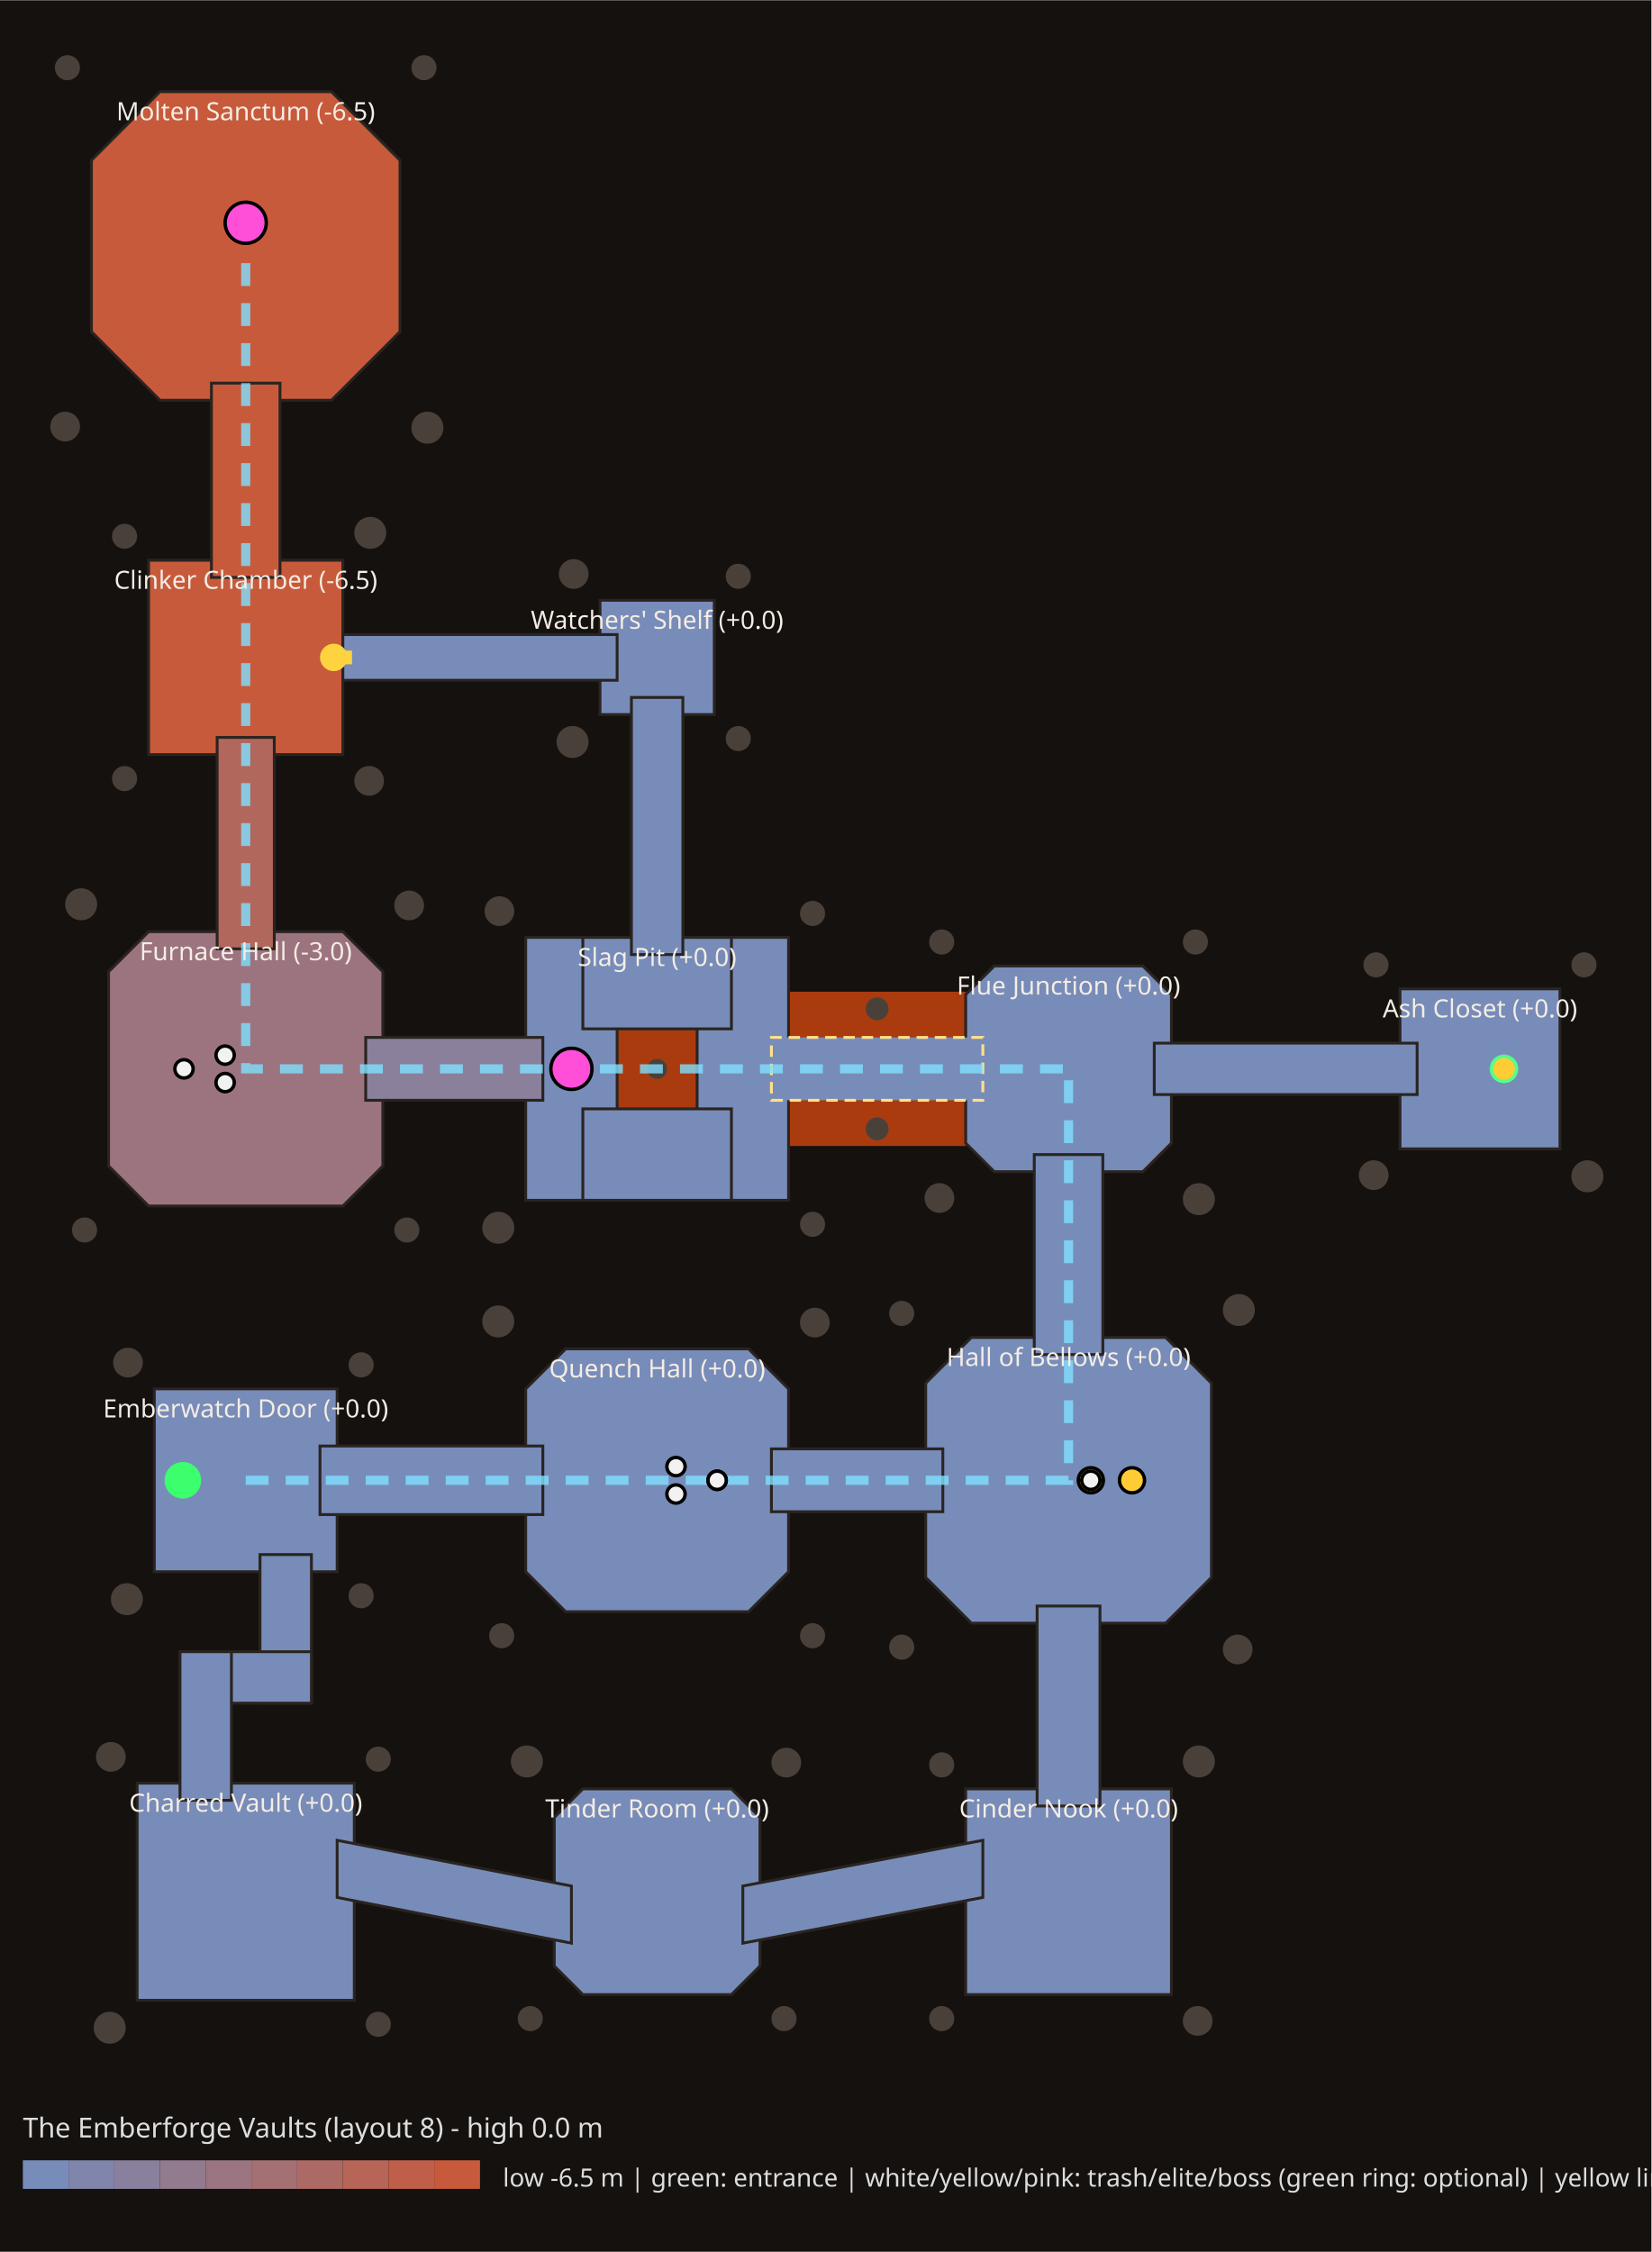
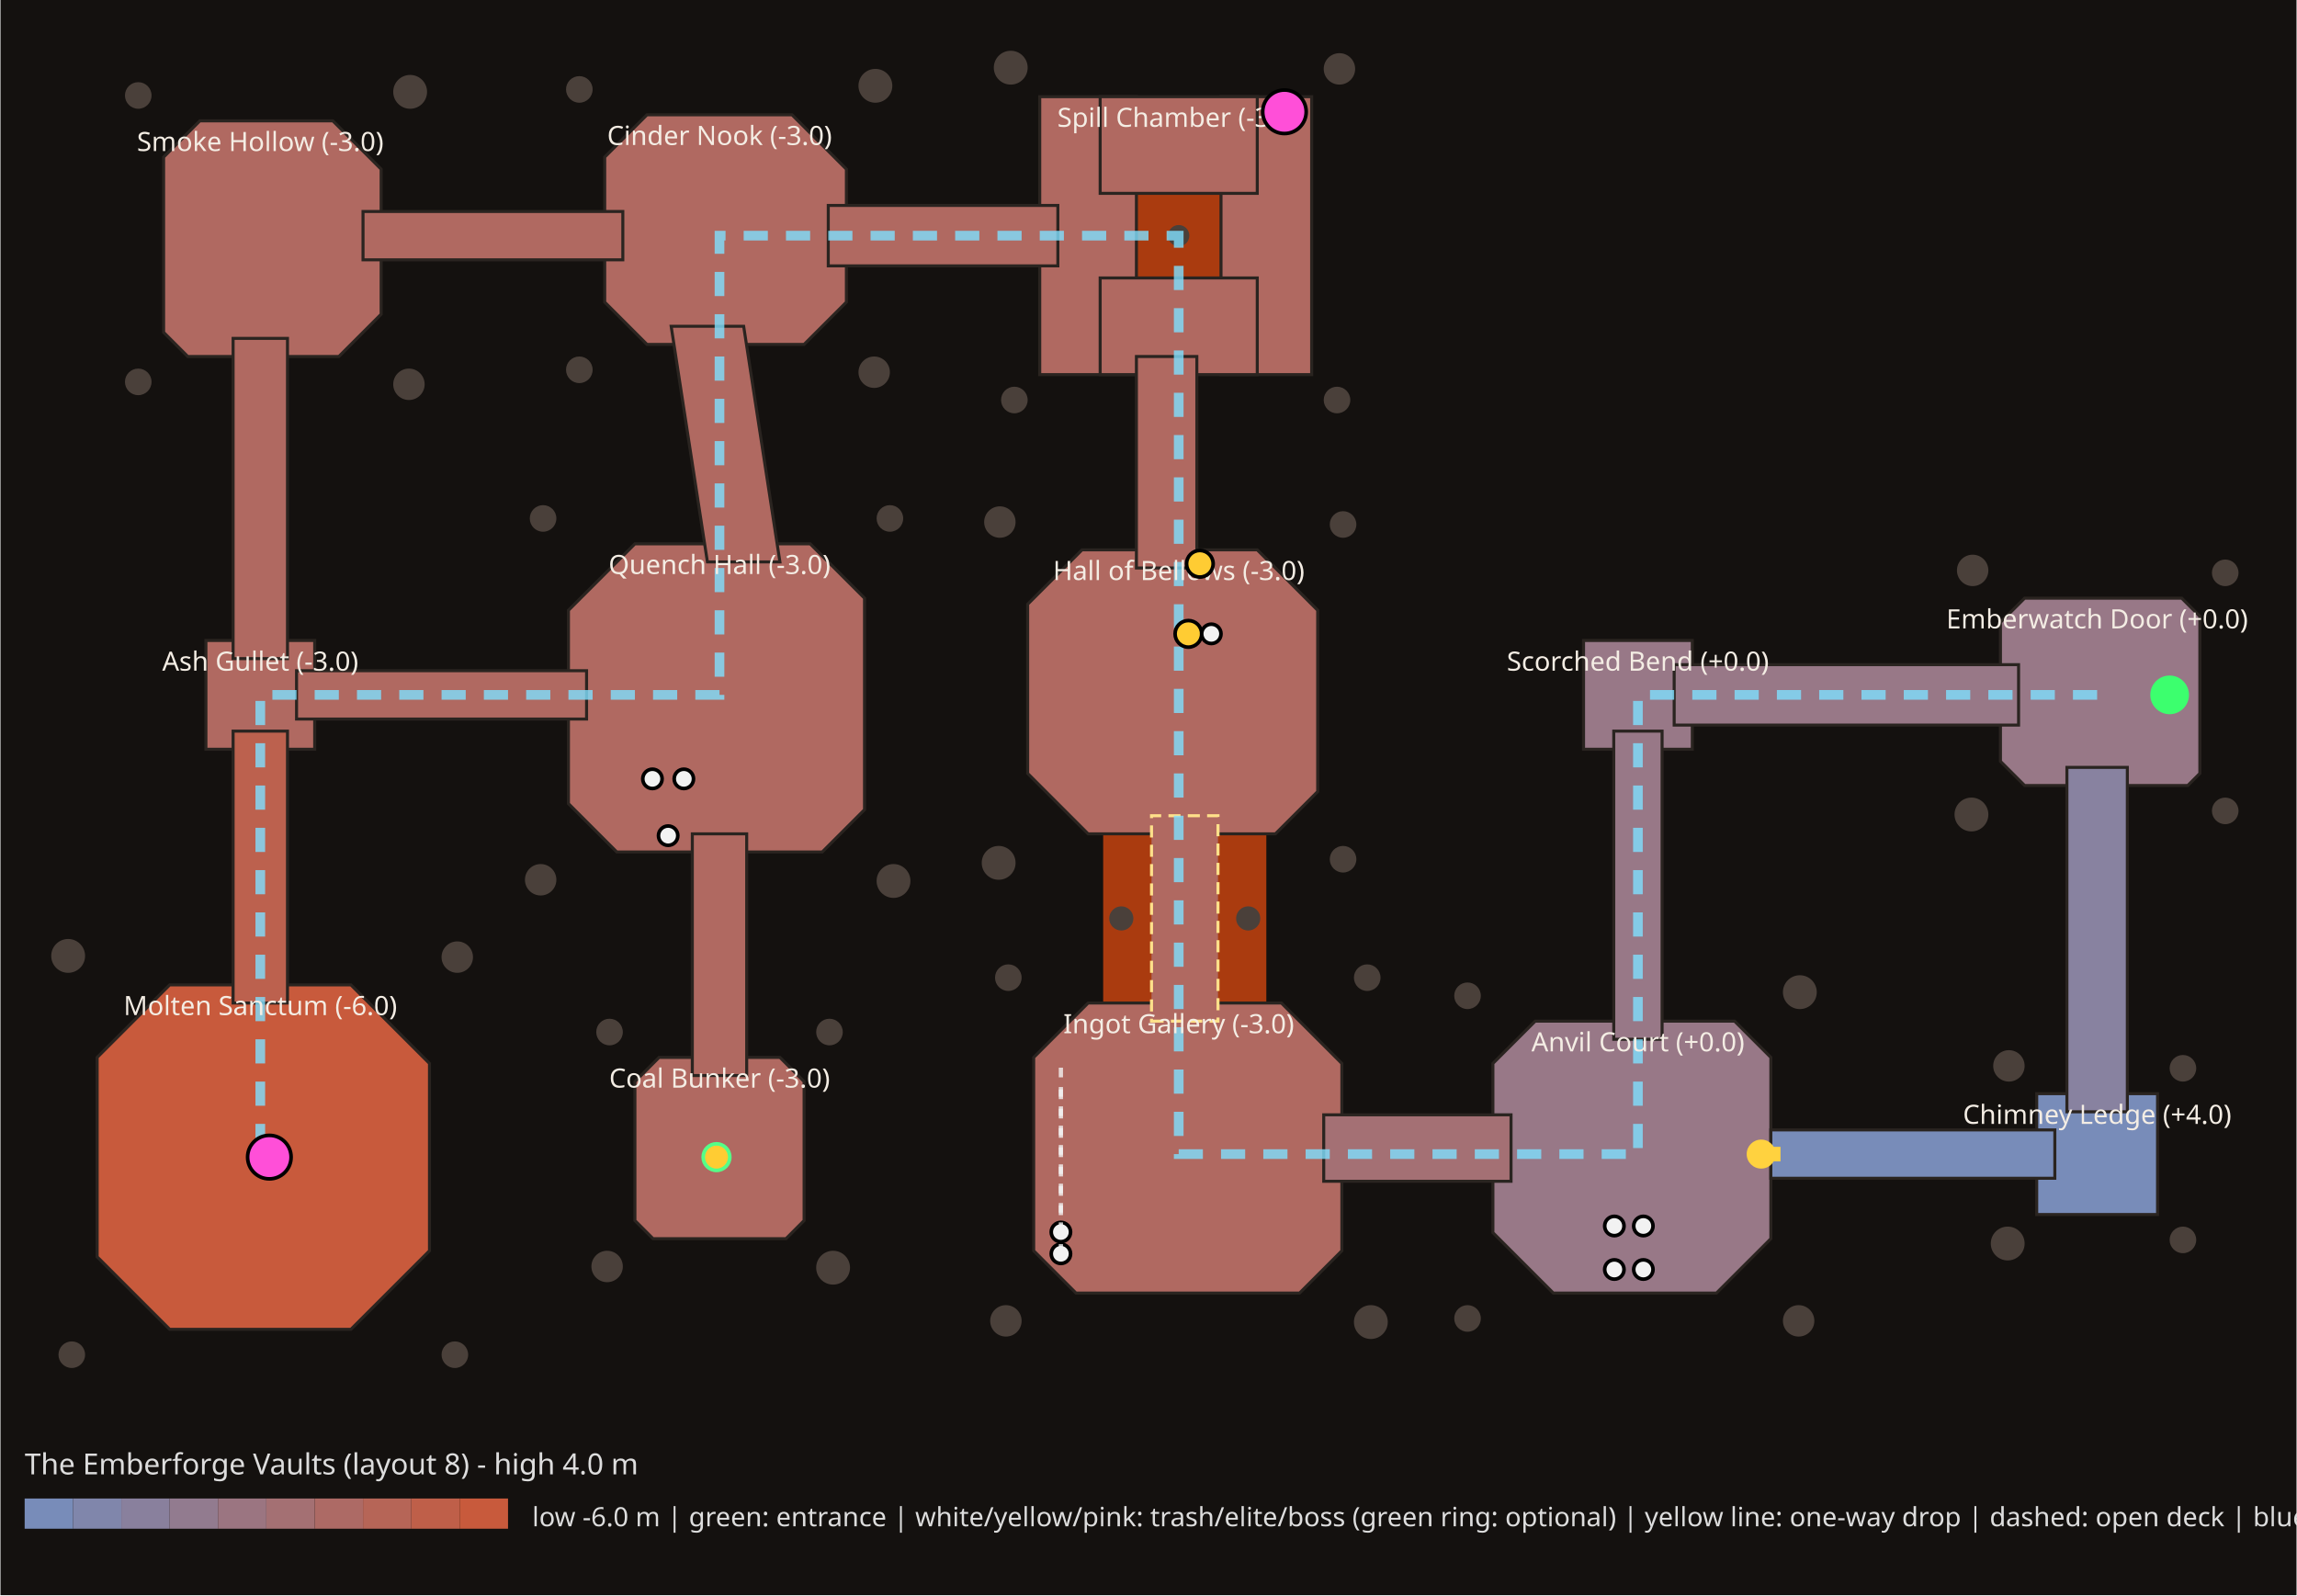
- <svg xmlns="http://www.w3.org/2000/svg" viewBox="0 0 144.5 197.0" width="660" height="900" font-family="sans-serif">
-   <rect x="0" y="0" width="144.5" height="197.0" fill="#14110f" />
-   <polygon points="54.00,97.00 61.00,97.00 61.00,90.00 54.00,90.00" fill="#c4420f" opacity="0.85" />
-   <polygon points="69.00,100.25 84.50,100.25 84.50,86.75 69.00,86.75" fill="#c4420f" opacity="0.85" />
-   <polygon points="13.00,66.00 30.00,66.00 30.00,49.00 13.00,49.00" fill="rgb(200,90,60)" stroke="#2a2420" stroke-width="0.25" />
-   <polygon points="35.00,29.00 35.00,14.00 29.00,8.00 14.00,8.00 8.00,14.00 8.00,29.00 14.00,35.00 29.00,35.00" fill="rgb(200,90,60)" stroke="#2a2420" stroke-width="0.25" />
-   <polygon points="18.50,50.50 24.50,50.50 24.50,33.50 18.50,33.50" fill="rgb(200,90,60)" stroke="#2a2420" stroke-width="0.25" />
-   <polygon points="33.50,102.00 33.50,85.00 30.00,81.50 13.00,81.50 9.50,85.00 9.50,102.00 13.00,105.50 30.00,105.50" fill="rgb(156,116,127)" stroke="#2a2420" stroke-width="0.25" />
-   <polygon points="19.00,83.00 24.00,83.00 24.00,64.50 19.00,64.50" fill="rgb(178,103,93)" stroke="#2a2420" stroke-width="0.25" />
-   <polygon points="13.50,137.50 29.50,137.50 29.50,121.50 13.50,121.50" fill="rgb(120,140,185)" stroke="#2a2420" stroke-width="0.25" />
-   <polygon points="69.00,137.50 69.00,121.50 65.50,118.00 49.50,118.00 46.00,121.50 46.00,137.50 49.50,141.00 65.50,141.00" fill="rgb(120,140,185)" stroke="#2a2420" stroke-width="0.25" />
-   <polygon points="106.00,138.00 106.00,121.00 102.00,117.00 85.00,117.00 81.00,121.00 81.00,138.00 85.00,142.00 102.00,142.00" fill="rgb(120,140,185)" stroke="#2a2420" stroke-width="0.25" />
-   <polygon points="102.50,100.00 102.50,87.00 100.00,84.50 87.00,84.50 84.50,87.00 84.50,100.00 87.00,102.50 100.00,102.50" fill="rgb(120,140,185)" stroke="#2a2420" stroke-width="0.25" />
-   <polygon points="46.00,105.00 54.00,105.00 54.00,82.00 46.00,82.00" fill="rgb(120,140,185)" stroke="#2a2420" stroke-width="0.25" />
-   <polygon points="61.00,105.00 69.00,105.00 69.00,82.00 61.00,82.00" fill="rgb(120,140,185)" stroke="#2a2420" stroke-width="0.25" />
-   <polygon points="51.00,90.00 64.00,90.00 64.00,82.00 51.00,82.00" fill="rgb(120,140,185)" stroke="#2a2420" stroke-width="0.25" />
-   <polygon points="51.00,105.00 64.00,105.00 64.00,97.00 51.00,97.00" fill="rgb(120,140,185)" stroke="#2a2420" stroke-width="0.25" />
-   <polygon points="12.00,175.00 31.00,175.00 31.00,156.00 12.00,156.00" fill="rgb(120,140,185)" stroke="#2a2420" stroke-width="0.25" />
-   <polygon points="66.50,172.00 66.50,159.00 64.00,156.50 51.00,156.50 48.50,159.00 48.50,172.00 51.00,174.50 64.00,174.50" fill="rgb(120,140,185)" stroke="#2a2420" stroke-width="0.25" />
-   <polygon points="84.50,174.50 102.50,174.50 102.50,156.50 84.50,156.50" fill="rgb(120,140,185)" stroke="#2a2420" stroke-width="0.25" />
-   <polygon points="122.50,100.50 136.50,100.50 136.50,86.50 122.50,86.50" fill="rgb(120,140,185)" stroke="#2a2420" stroke-width="0.25" />
-   <polygon points="52.50,62.50 62.50,62.50 62.50,52.50 52.50,52.50" fill="rgb(120,140,185)" stroke="#2a2420" stroke-width="0.25" />
-   <polygon points="28.00,132.50 47.50,132.50 47.50,126.50 28.00,126.50" fill="rgb(120,140,185)" stroke="#2a2420" stroke-width="0.25" />
-   <polygon points="67.50,132.25 82.50,132.25 82.50,126.75 67.50,126.75" fill="rgb(120,140,185)" stroke="#2a2420" stroke-width="0.25" />
-   <polygon points="90.50,118.50 96.50,118.50 96.50,101.00 90.50,101.00" fill="rgb(120,140,185)" stroke="#2a2420" stroke-width="0.25" />
-   <polygon points="67.50,96.25 86.00,96.25 86.00,90.75 67.50,90.75" fill="rgb(120,140,185)" stroke="#ffe08a" stroke-width="0.25" stroke-dasharray="1,0.6" />
-   <polygon points="32.00,96.25 47.50,96.25 47.50,90.75 32.00,90.75" fill="rgb(138,128,156)" stroke="#2a2420" stroke-width="0.25" />
-   <polygon points="22.75,149.00 27.25,149.00 27.25,136.00 22.75,136.00" fill="rgb(120,140,185)" stroke="#2a2420" stroke-width="0.25" />
-   <polygon points="15.75,149.00 27.25,149.00 27.25,144.50 15.75,144.50" fill="rgb(120,140,185)" stroke="#2a2420" stroke-width="0.25" />
-   <polygon points="15.75,157.50 20.25,157.50 20.25,144.50 15.75,144.50" fill="rgb(120,140,185)" stroke="#2a2420" stroke-width="0.25" />
-   <polygon points="29.50,166.00 50.00,170.00 50.00,165.00 29.50,161.00" fill="rgb(120,140,185)" stroke="#2a2420" stroke-width="0.25" />
-   <polygon points="65.00,170.00 86.00,166.00 86.00,161.00 65.00,165.00" fill="rgb(120,140,185)" stroke="#2a2420" stroke-width="0.25" />
-   <polygon points="90.75,158.00 96.25,158.00 96.25,140.50 90.75,140.50" fill="rgb(120,140,185)" stroke="#2a2420" stroke-width="0.25" />
-   <polygon points="101.00,95.75 124.00,95.75 124.00,91.25 101.00,91.25" fill="rgb(120,140,185)" stroke="#2a2420" stroke-width="0.25" />
-   <polygon points="55.25,83.50 59.75,83.50 59.75,61.00 55.25,61.00" fill="rgb(120,140,185)" stroke="#2a2420" stroke-width="0.25" />
-   <polygon points="30.00,59.50 54.00,59.50 54.00,55.50 30.00,55.50" fill="rgb(120,140,185)" stroke="#2a2420" stroke-width="0.25" />
-   <circle cx="31.60" cy="119.40" r="1.10" fill="#4a403a" />
-   <circle cx="11.20" cy="119.20" r="1.30" fill="#4a403a" />
-   <circle cx="11.10" cy="139.90" r="1.40" fill="#4a403a" />
-   <circle cx="31.60" cy="139.60" r="1.10" fill="#4a403a" />
-   <circle cx="71.30" cy="115.70" r="1.30" fill="#4a403a" />
-   <circle cx="43.60" cy="115.60" r="1.40" fill="#4a403a" />
-   <circle cx="43.90" cy="143.10" r="1.10" fill="#4a403a" />
-   <circle cx="71.10" cy="143.10" r="1.10" fill="#4a403a" />
-   <circle cx="108.40" cy="114.60" r="1.40" fill="#4a403a" />
-   <circle cx="78.90" cy="114.90" r="1.10" fill="#4a403a" />
-   <circle cx="78.90" cy="144.10" r="1.10" fill="#4a403a" />
-   <circle cx="108.30" cy="144.30" r="1.30" fill="#4a403a" />
-   <circle cx="104.60" cy="82.40" r="1.10" fill="#4a403a" />
-   <circle cx="82.40" cy="82.40" r="1.10" fill="#4a403a" />
-   <circle cx="82.20" cy="104.80" r="1.30" fill="#4a403a" />
-   <circle cx="104.90" cy="104.90" r="1.40" fill="#4a403a" />
-   <circle cx="57.50" cy="93.50" r="0.88" fill="#4a403a" />
-   <circle cx="71.10" cy="79.90" r="1.10" fill="#4a403a" />
-   <circle cx="43.70" cy="79.70" r="1.30" fill="#4a403a" />
-   <circle cx="43.60" cy="107.40" r="1.40" fill="#4a403a" />
-   <circle cx="71.10" cy="107.10" r="1.10" fill="#4a403a" />
-   <circle cx="35.80" cy="79.20" r="1.30" fill="#4a403a" />
-   <circle cx="7.10" cy="79.10" r="1.40" fill="#4a403a" />
-   <circle cx="7.40" cy="107.60" r="1.10" fill="#4a403a" />
-   <circle cx="35.60" cy="107.60" r="1.10" fill="#4a403a" />
-   <circle cx="32.40" cy="46.60" r="1.40" fill="#4a403a" />
-   <circle cx="10.90" cy="46.90" r="1.10" fill="#4a403a" />
-   <circle cx="10.90" cy="68.10" r="1.10" fill="#4a403a" />
-   <circle cx="32.30" cy="68.30" r="1.30" fill="#4a403a" />
-   <circle cx="37.10" cy="5.90" r="1.10" fill="#4a403a" />
-   <circle cx="5.90" cy="5.90" r="1.10" fill="#4a403a" />
-   <circle cx="5.70" cy="37.30" r="1.30" fill="#4a403a" />
-   <circle cx="37.40" cy="37.40" r="1.40" fill="#4a403a" />
-   <circle cx="33.10" cy="153.90" r="1.10" fill="#4a403a" />
-   <circle cx="9.70" cy="153.70" r="1.30" fill="#4a403a" />
-   <circle cx="9.60" cy="177.40" r="1.40" fill="#4a403a" />
-   <circle cx="33.10" cy="177.10" r="1.10" fill="#4a403a" />
-   <circle cx="68.80" cy="154.20" r="1.30" fill="#4a403a" />
-   <circle cx="46.10" cy="154.10" r="1.40" fill="#4a403a" />
-   <circle cx="46.40" cy="176.60" r="1.10" fill="#4a403a" />
-   <circle cx="68.60" cy="176.60" r="1.10" fill="#4a403a" />
-   <circle cx="104.90" cy="154.10" r="1.40" fill="#4a403a" />
-   <circle cx="82.40" cy="154.40" r="1.10" fill="#4a403a" />
-   <circle cx="82.40" cy="176.60" r="1.10" fill="#4a403a" />
-   <circle cx="104.80" cy="176.80" r="1.30" fill="#4a403a" />
-   <circle cx="138.60" cy="84.40" r="1.10" fill="#4a403a" />
-   <circle cx="120.40" cy="84.40" r="1.10" fill="#4a403a" />
-   <circle cx="120.20" cy="102.80" r="1.30" fill="#4a403a" />
-   <circle cx="138.90" cy="102.90" r="1.40" fill="#4a403a" />
-   <circle cx="64.60" cy="50.40" r="1.10" fill="#4a403a" />
-   <circle cx="50.20" cy="50.20" r="1.30" fill="#4a403a" />
-   <circle cx="50.10" cy="64.90" r="1.40" fill="#4a403a" />
-   <circle cx="64.60" cy="64.60" r="1.10" fill="#4a403a" />
-   <circle cx="76.75" cy="88.25" r="1.00" fill="#4a403a" />
-   <circle cx="76.75" cy="98.75" r="1.00" fill="#4a403a" />
-   <line x1="30.80" y1="57.50" x2="29.20" y2="57.50" stroke="#ffd23f" stroke-width="1.2" />
-   <circle cx="29.20" cy="57.50" r="1.2" fill="#ffd23f" />
-   <polyline points="21.50,129.50 57.50,129.50 93.50,129.50 93.50,93.50 57.50,93.50 21.50,93.50 21.50,57.50 21.50,21.50" fill="none" stroke="#7fe0ff" stroke-width="0.8" stroke-dasharray="2,1.5" opacity="0.8" />
-   <text x="21.50" y="124.00" font-size="2.2" fill="#f4ede4" text-anchor="middle">Emberwatch Door (+0.0)</text>
-   <text x="57.50" y="120.50" font-size="2.2" fill="#f4ede4" text-anchor="middle">Quench Hall (+0.0)</text>
-   <text x="93.50" y="119.50" font-size="2.2" fill="#f4ede4" text-anchor="middle">Hall of Bellows (+0.0)</text>
-   <text x="93.50" y="87.00" font-size="2.2" fill="#f4ede4" text-anchor="middle">Flue Junction (+0.0)</text>
-   <text x="57.50" y="84.50" font-size="2.2" fill="#f4ede4" text-anchor="middle">Slag Pit (+0.0)</text>
-   <text x="21.50" y="84.00" font-size="2.2" fill="#f4ede4" text-anchor="middle">Furnace Hall (-3.0)</text>
-   <text x="21.50" y="51.50" font-size="2.2" fill="#f4ede4" text-anchor="middle">Clinker Chamber (-6.5)</text>
-   <text x="21.50" y="10.50" font-size="2.2" fill="#f4ede4" text-anchor="middle">Molten Sanctum (-6.5)</text>
-   <text x="21.50" y="158.50" font-size="2.2" fill="#f4ede4" text-anchor="middle">Charred Vault (+0.0)</text>
-   <text x="57.50" y="159.00" font-size="2.2" fill="#f4ede4" text-anchor="middle">Tinder Room (+0.0)</text>
-   <text x="93.50" y="159.00" font-size="2.2" fill="#f4ede4" text-anchor="middle">Cinder Nook (+0.0)</text>
-   <text x="129.50" y="89.00" font-size="2.2" fill="#f4ede4" text-anchor="middle">Ash Closet (+0.0)</text>
-   <text x="57.50" y="55.00" font-size="2.2" fill="#f4ede4" text-anchor="middle">Watchers' Shelf (+0.0)</text>
-   <circle cx="59.15" cy="130.70" r="0.8" fill="#f2f2f2" stroke="#000" stroke-width="0.3" />
-   <circle cx="59.15" cy="128.30" r="0.8" fill="#f2f2f2" stroke="#000" stroke-width="0.3" />
-   <circle cx="62.75" cy="129.50" r="0.8" fill="#f2f2f2" stroke="#000" stroke-width="0.3" />
-   <circle cx="62.75" cy="129.50" r="0.8" fill="#f2f2f2" stroke="#000" stroke-width="0.3" />
-   <circle cx="95.45" cy="129.50" r="1.1" fill="#ffcc33" stroke="#000" stroke-width="0.3" />
-   <circle cx="95.45" cy="129.50" r="0.8" fill="#f2f2f2" stroke="#000" stroke-width="0.3" />
-   <circle cx="99.05" cy="129.50" r="1.1" fill="#ffcc33" stroke="#000" stroke-width="0.3" />
-   <circle cx="131.60" cy="93.50" r="1.1" fill="#ffcc33" stroke="#55ff88" stroke-width="0.3" />
-   <circle cx="50.00" cy="93.50" r="1.8" fill="#ff4fd8" stroke="#000" stroke-width="0.3" />
-   <circle cx="19.70" cy="92.30" r="0.8" fill="#f2f2f2" stroke="#000" stroke-width="0.3" />
-   <circle cx="19.70" cy="94.70" r="0.8" fill="#f2f2f2" stroke="#000" stroke-width="0.3" />
-   <circle cx="16.10" cy="93.50" r="0.8" fill="#f2f2f2" stroke="#000" stroke-width="0.3" />
-   <circle cx="21.50" cy="19.47" r="1.8" fill="#ff4fd8" stroke="#000" stroke-width="0.3" />
-   <circle cx="16.00" cy="129.50" r="1.6" fill="#3cff6e" />
-   <text x="2" y="187.0" font-size="2.4" fill="#ddd">The Emberforge Vaults (layout 8) - high 0.0 m</text>
-   <rect x="2.0" y="189.0" width="4" height="2.5" fill="rgb(120,140,185)" />
-   <rect x="6.0" y="189.0" width="4" height="2.5" fill="rgb(128,134,171)" />
-   <rect x="10.0" y="189.0" width="4" height="2.5" fill="rgb(137,128,157)" />
-   <rect x="14.0" y="189.0" width="4" height="2.5" fill="rgb(146,123,143)" />
-   <rect x="18.0" y="189.0" width="4" height="2.5" fill="rgb(155,117,129)" />
-   <rect x="22.0" y="189.0" width="4" height="2.5" fill="rgb(164,112,115)" />
-   <rect x="26.0" y="189.0" width="4" height="2.5" fill="rgb(173,106,101)" />
-   <rect x="30.0" y="189.0" width="4" height="2.5" fill="rgb(182,101,87)" />
-   <rect x="34.0" y="189.0" width="4" height="2.5" fill="rgb(191,95,73)" />
-   <rect x="38.0" y="189.0" width="4" height="2.5" fill="rgb(200,90,60)" />
-   <text x="44" y="191.3" font-size="2.2" fill="#ddd">low -6.5 m | green: entrance | white/yellow/pink: trash/elite/boss (green ring: optional) | yellow line: one-way drop | dashed: open deck | blue dashes: main route</text>
+ <svg xmlns="http://www.w3.org/2000/svg" viewBox="0 0 190.0 132.0" width="900" height="625" font-family="sans-serif">
+   <rect x="0" y="0" width="190.0" height="132.0" fill="#14110f" />
+   <polygon points="94.00,23.00 101.00,23.00 101.00,16.00 94.00,16.00" fill="#c4420f" opacity="0.85" />
+   <polygon points="91.25,83.00 104.75,83.00 104.75,69.00 91.25,69.00" fill="#c4420f" opacity="0.85" />
+   <polygon points="35.50,103.50 35.50,88.00 29.00,81.50 14.00,81.50 8.00,87.50 8.00,104.00 14.00,110.00 29.00,110.00" fill="rgb(200,90,60)" stroke="#2a2420" stroke-width="0.25" />
+   <polygon points="111.00,103.50 111.00,88.00 106.00,83.00 90.00,83.00 85.50,87.50 85.50,103.50 89.00,107.00 107.50,107.00" fill="rgb(176,105,97)" stroke="#2a2420" stroke-width="0.25" />
+   <polygon points="109.00,65.50 109.00,50.50 104.00,45.50 89.50,45.50 85.00,50.00 85.00,64.00 90.00,69.00 105.50,69.00" fill="rgb(176,105,97)" stroke="#2a2420" stroke-width="0.25" />
+   <polygon points="86.00,31.00 94.00,31.00 94.00,8.00 86.00,8.00" fill="rgb(176,105,97)" stroke="#2a2420" stroke-width="0.25" />
+   <polygon points="101.00,31.00 108.50,31.00 108.50,8.00 101.00,8.00" fill="rgb(176,105,97)" stroke="#2a2420" stroke-width="0.25" />
+   <polygon points="91.00,16.00 104.00,16.00 104.00,8.00 91.00,8.00" fill="rgb(176,105,97)" stroke="#2a2420" stroke-width="0.25" />
+   <polygon points="91.00,31.00 104.00,31.00 104.00,23.00 91.00,23.00" fill="rgb(176,105,97)" stroke="#2a2420" stroke-width="0.25" />
+   <polygon points="70.00,25.00 70.00,14.00 65.50,9.50 53.50,9.50 50.00,13.00 50.00,25.00 53.50,28.50 66.50,28.50" fill="rgb(176,105,97)" stroke="#2a2420" stroke-width="0.25" />
+   <polygon points="71.50,67.00 71.50,49.50 67.00,45.00 52.50,45.00 47.00,50.50 47.00,66.50 51.00,70.50 68.00,70.50" fill="rgb(176,105,97)" stroke="#2a2420" stroke-width="0.25" />
+   <polygon points="17.00,62.00 26.00,62.00 26.00,53.00 17.00,53.00" fill="rgb(176,105,97)" stroke="#2a2420" stroke-width="0.25" />
+   <polygon points="31.50,26.00 31.50,14.00 27.50,10.00 16.50,10.00 13.50,13.00 13.50,27.50 15.50,29.50 28.00,29.50" fill="rgb(176,105,97)" stroke="#2a2420" stroke-width="0.25" />
+   <polygon points="66.50,101.00 66.50,89.50 64.50,87.50 54.50,87.50 52.50,89.50 52.50,101.00 54.00,102.50 65.00,102.50" fill="rgb(176,105,97)" stroke="#2a2420" stroke-width="0.25" />
+   <polygon points="95.25,84.50 100.75,84.50 100.75,67.50 95.25,67.50" fill="rgb(176,105,97)" stroke="#ffe08a" stroke-width="0.25" stroke-dasharray="1,0.6" />
+   <polygon points="94.00,47.00 99.00,47.00 99.00,29.50 94.00,29.50" fill="rgb(176,105,97)" stroke="#2a2420" stroke-width="0.25" />
+   <polygon points="68.50,22.00 87.50,22.00 87.50,17.00 68.50,17.00" fill="rgb(176,105,97)" stroke="#2a2420" stroke-width="0.25" />
+   <polygon points="55.50,27.00 58.50,46.50 64.50,46.50 61.50,27.00" fill="rgb(176,105,97)" stroke="#2a2420" stroke-width="0.25" />
+   <polygon points="24.50,59.50 48.50,59.50 48.50,55.50 24.50,55.50" fill="rgb(176,105,97)" stroke="#2a2420" stroke-width="0.25" />
+   <polygon points="19.25,83.00 23.75,83.00 23.75,60.50 19.25,60.50" fill="rgb(188,97,78)" stroke="#2a2420" stroke-width="0.25" />
+   <polygon points="30.00,21.50 51.50,21.50 51.50,17.50 30.00,17.50" fill="rgb(176,105,97)" stroke="#2a2420" stroke-width="0.25" />
+   <polygon points="19.25,54.50 23.75,54.50 23.75,28.00 19.25,28.00" fill="rgb(176,105,97)" stroke="#2a2420" stroke-width="0.25" />
+   <polygon points="57.25,89.00 61.75,89.00 61.75,69.00 57.25,69.00" fill="rgb(176,105,97)" stroke="#2a2420" stroke-width="0.25" />
+   <polygon points="182.00,64.00 182.00,51.00 180.50,49.50 167.50,49.50 165.50,51.50 165.50,63.00 167.50,65.00 181.00,65.00" fill="rgb(152,120,135)" stroke="#2a2420" stroke-width="0.25" />
+   <polygon points="131.00,62.00 140.00,62.00 140.00,53.00 131.00,53.00" fill="rgb(152,120,135)" stroke="#2a2420" stroke-width="0.25" />
+   <polygon points="146.50,102.50 146.50,87.50 143.50,84.50 127.00,84.50 123.50,88.00 123.50,102.00 128.50,107.00 142.00,107.00" fill="rgb(152,120,135)" stroke="#2a2420" stroke-width="0.25" />
+   <polygon points="138.50,60.00 167.00,60.00 167.00,55.00 138.50,55.00" fill="rgb(152,120,135)" stroke="#2a2420" stroke-width="0.25" />
+   <polygon points="133.50,86.00 137.50,86.00 137.50,60.50 133.50,60.50" fill="rgb(152,120,135)" stroke="#2a2420" stroke-width="0.25" />
+   <polygon points="109.50,97.75 125.00,97.75 125.00,92.25 109.50,92.25" fill="rgb(164,112,116)" stroke="#2a2420" stroke-width="0.25" />
+   <polygon points="168.50,100.50 178.50,100.50 178.50,90.50 168.50,90.50" fill="rgb(120,140,185)" stroke="#2a2420" stroke-width="0.25" />
+   <polygon points="171.00,92.00 176.00,92.00 176.00,63.50 171.00,63.50" fill="rgb(136,130,160)" stroke="#2a2420" stroke-width="0.25" />
+   <polygon points="146.50,97.50 170.00,97.50 170.00,93.50 146.50,93.50" fill="rgb(120,140,185)" stroke="#2a2420" stroke-width="0.25" />
+   <circle cx="184.10" cy="47.40" r="1.10" fill="#4a403a" />
+   <circle cx="163.20" cy="47.20" r="1.30" fill="#4a403a" />
+   <circle cx="163.10" cy="67.40" r="1.40" fill="#4a403a" />
+   <circle cx="184.10" cy="67.10" r="1.10" fill="#4a403a" />
+   <circle cx="148.90" cy="82.10" r="1.40" fill="#4a403a" />
+   <circle cx="121.40" cy="82.40" r="1.10" fill="#4a403a" />
+   <circle cx="121.40" cy="109.10" r="1.10" fill="#4a403a" />
+   <circle cx="148.80" cy="109.30" r="1.30" fill="#4a403a" />
+   <circle cx="113.10" cy="80.90" r="1.10" fill="#4a403a" />
+   <circle cx="83.40" cy="80.90" r="1.10" fill="#4a403a" />
+   <circle cx="83.20" cy="109.30" r="1.30" fill="#4a403a" />
+   <circle cx="113.40" cy="109.40" r="1.40" fill="#4a403a" />
+   <circle cx="111.10" cy="43.40" r="1.10" fill="#4a403a" />
+   <circle cx="82.70" cy="43.20" r="1.30" fill="#4a403a" />
+   <circle cx="82.60" cy="71.40" r="1.40" fill="#4a403a" />
+   <circle cx="111.10" cy="71.10" r="1.10" fill="#4a403a" />
+   <circle cx="97.50" cy="19.50" r="0.88" fill="#4a403a" />
+   <circle cx="110.80" cy="5.70" r="1.30" fill="#4a403a" />
+   <circle cx="83.60" cy="5.60" r="1.40" fill="#4a403a" />
+   <circle cx="83.90" cy="33.10" r="1.10" fill="#4a403a" />
+   <circle cx="110.60" cy="33.10" r="1.10" fill="#4a403a" />
+   <circle cx="72.40" cy="7.10" r="1.40" fill="#4a403a" />
+   <circle cx="47.90" cy="7.40" r="1.10" fill="#4a403a" />
+   <circle cx="47.90" cy="30.60" r="1.10" fill="#4a403a" />
+   <circle cx="72.30" cy="30.80" r="1.30" fill="#4a403a" />
+   <circle cx="73.60" cy="42.90" r="1.10" fill="#4a403a" />
+   <circle cx="44.90" cy="42.90" r="1.10" fill="#4a403a" />
+   <circle cx="44.70" cy="72.80" r="1.30" fill="#4a403a" />
+   <circle cx="73.90" cy="72.90" r="1.40" fill="#4a403a" />
+   <circle cx="37.80" cy="79.20" r="1.30" fill="#4a403a" />
+   <circle cx="5.60" cy="79.10" r="1.40" fill="#4a403a" />
+   <circle cx="5.90" cy="112.10" r="1.10" fill="#4a403a" />
+   <circle cx="37.60" cy="112.10" r="1.10" fill="#4a403a" />
+   <circle cx="33.90" cy="7.60" r="1.40" fill="#4a403a" />
+   <circle cx="11.40" cy="7.90" r="1.10" fill="#4a403a" />
+   <circle cx="11.40" cy="31.60" r="1.10" fill="#4a403a" />
+   <circle cx="33.80" cy="31.80" r="1.30" fill="#4a403a" />
+   <circle cx="68.60" cy="85.40" r="1.10" fill="#4a403a" />
+   <circle cx="50.40" cy="85.40" r="1.10" fill="#4a403a" />
+   <circle cx="50.20" cy="104.80" r="1.30" fill="#4a403a" />
+   <circle cx="68.90" cy="104.90" r="1.40" fill="#4a403a" />
+   <circle cx="180.60" cy="88.40" r="1.10" fill="#4a403a" />
+   <circle cx="166.20" cy="88.20" r="1.30" fill="#4a403a" />
+   <circle cx="166.10" cy="102.90" r="1.40" fill="#4a403a" />
+   <circle cx="180.60" cy="102.60" r="1.10" fill="#4a403a" />
+   <circle cx="103.25" cy="76.00" r="1.00" fill="#4a403a" />
+   <circle cx="92.75" cy="76.00" r="1.00" fill="#4a403a" />
+   <line x1="147.30" y1="95.50" x2="145.70" y2="95.50" stroke="#ffd23f" stroke-width="1.2" />
+   <circle cx="145.70" cy="95.50" r="1.2" fill="#ffd23f" />
+   <polyline points="173.50,57.50 135.50,57.50 135.50,95.50 97.50,95.50 97.50,57.50 97.50,19.50 59.50,19.50 59.50,57.50 21.50,57.50 21.50,95.50" fill="none" stroke="#7fe0ff" stroke-width="0.8" stroke-dasharray="2,1.5" opacity="0.8" />
+   <text x="173.50" y="52.00" font-size="2.2" fill="#f4ede4" text-anchor="middle">Emberwatch Door (+0.0)</text>
+   <text x="135.50" y="55.50" font-size="2.2" fill="#f4ede4" text-anchor="middle">Scorched Bend (+0.0)</text>
+   <text x="135.50" y="87.00" font-size="2.2" fill="#f4ede4" text-anchor="middle">Anvil Court (+0.0)</text>
+   <text x="97.50" y="85.50" font-size="2.2" fill="#f4ede4" text-anchor="middle">Ingot Gallery (-3.0)</text>
+   <text x="97.50" y="48.00" font-size="2.2" fill="#f4ede4" text-anchor="middle">Hall of Bellows (-3.0)</text>
+   <text x="97.50" y="10.50" font-size="2.2" fill="#f4ede4" text-anchor="middle">Spill Chamber (-3.0)</text>
+   <text x="59.50" y="12.00" font-size="2.2" fill="#f4ede4" text-anchor="middle">Cinder Nook (-3.0)</text>
+   <text x="59.50" y="47.50" font-size="2.2" fill="#f4ede4" text-anchor="middle">Quench Hall (-3.0)</text>
+   <text x="21.50" y="55.50" font-size="2.2" fill="#f4ede4" text-anchor="middle">Ash Gullet (-3.0)</text>
+   <text x="21.50" y="84.00" font-size="2.2" fill="#f4ede4" text-anchor="middle">Molten Sanctum (-6.0)</text>
+   <text x="21.50" y="12.50" font-size="2.2" fill="#f4ede4" text-anchor="middle">Smoke Hollow (-3.0)</text>
+   <text x="59.50" y="90.00" font-size="2.2" fill="#f4ede4" text-anchor="middle">Coal Bunker (-3.0)</text>
+   <text x="173.50" y="93.00" font-size="2.2" fill="#f4ede4" text-anchor="middle">Chimney Ledge (+4.0)</text>
+   <circle cx="135.95" cy="101.45" r="0.8" fill="#f2f2f2" stroke="#000" stroke-width="0.3" />
+   <circle cx="133.55" cy="101.45" r="0.8" fill="#f2f2f2" stroke="#000" stroke-width="0.3" />
+   <circle cx="135.95" cy="105.05" r="0.8" fill="#f2f2f2" stroke="#000" stroke-width="0.3" />
+   <circle cx="133.55" cy="105.05" r="0.8" fill="#f2f2f2" stroke="#000" stroke-width="0.3" />
+   <circle cx="87.75" cy="103.75" r="0.8" fill="#f2f2f2" stroke="#000" stroke-width="0.3" />
+   <circle cx="87.75" cy="101.95" r="0.8" fill="#f2f2f2" stroke="#000" stroke-width="0.3" />
+   <polyline points="87.75,103.75 87.75,89.55" fill="none" stroke="#f2f2f2" stroke-width="0.35" stroke-dasharray="0.8,0.8" opacity="0.8" />
+   <polyline points="87.75,101.95 87.75,87.75" fill="none" stroke="#f2f2f2" stroke-width="0.35" stroke-dasharray="0.8,0.8" opacity="0.8" />
+   <circle cx="98.30" cy="52.45" r="1.1" fill="#ffcc33" stroke="#000" stroke-width="0.3" />
+   <circle cx="100.20" cy="52.45" r="0.8" fill="#f2f2f2" stroke="#000" stroke-width="0.3" />
+   <circle cx="99.25" cy="46.65" r="1.1" fill="#ffcc33" stroke="#000" stroke-width="0.3" />
+   <circle cx="106.25" cy="9.25" r="1.8" fill="#ff4fd8" stroke="#000" stroke-width="0.3" />
+   <circle cx="56.55" cy="64.45" r="0.8" fill="#f2f2f2" stroke="#000" stroke-width="0.3" />
+   <circle cx="53.95" cy="64.45" r="0.8" fill="#f2f2f2" stroke="#000" stroke-width="0.3" />
+   <circle cx="55.25" cy="69.15" r="0.8" fill="#f2f2f2" stroke="#000" stroke-width="0.3" />
+   <circle cx="59.25" cy="95.75" r="1.1" fill="#ffcc33" stroke="#55ff88" stroke-width="0.3" />
+   <circle cx="22.25" cy="95.75" r="1.8" fill="#ff4fd8" stroke="#000" stroke-width="0.3" />
+   <circle cx="179.50" cy="57.50" r="1.6" fill="#3cff6e" />
+   <text x="2" y="122.0" font-size="2.4" fill="#ddd">The Emberforge Vaults (layout 8) - high 4.0 m</text>
+   <rect x="2.0" y="124.0" width="4" height="2.5" fill="rgb(120,140,185)" />
+   <rect x="6.0" y="124.0" width="4" height="2.5" fill="rgb(128,134,171)" />
+   <rect x="10.0" y="124.0" width="4" height="2.5" fill="rgb(137,128,157)" />
+   <rect x="14.0" y="124.0" width="4" height="2.5" fill="rgb(146,123,143)" />
+   <rect x="18.0" y="124.0" width="4" height="2.5" fill="rgb(155,117,129)" />
+   <rect x="22.0" y="124.0" width="4" height="2.5" fill="rgb(164,112,115)" />
+   <rect x="26.0" y="124.0" width="4" height="2.5" fill="rgb(173,106,101)" />
+   <rect x="30.0" y="124.0" width="4" height="2.5" fill="rgb(182,101,87)" />
+   <rect x="34.0" y="124.0" width="4" height="2.5" fill="rgb(191,95,73)" />
+   <rect x="38.0" y="124.0" width="4" height="2.5" fill="rgb(200,90,60)" />
+   <text x="44" y="126.3" font-size="2.2" fill="#ddd">low -6.0 m | green: entrance | white/yellow/pink: trash/elite/boss (green ring: optional) | yellow line: one-way drop | dashed: open deck | blue dashes: main route | white dots: patrol</text>
</svg>
